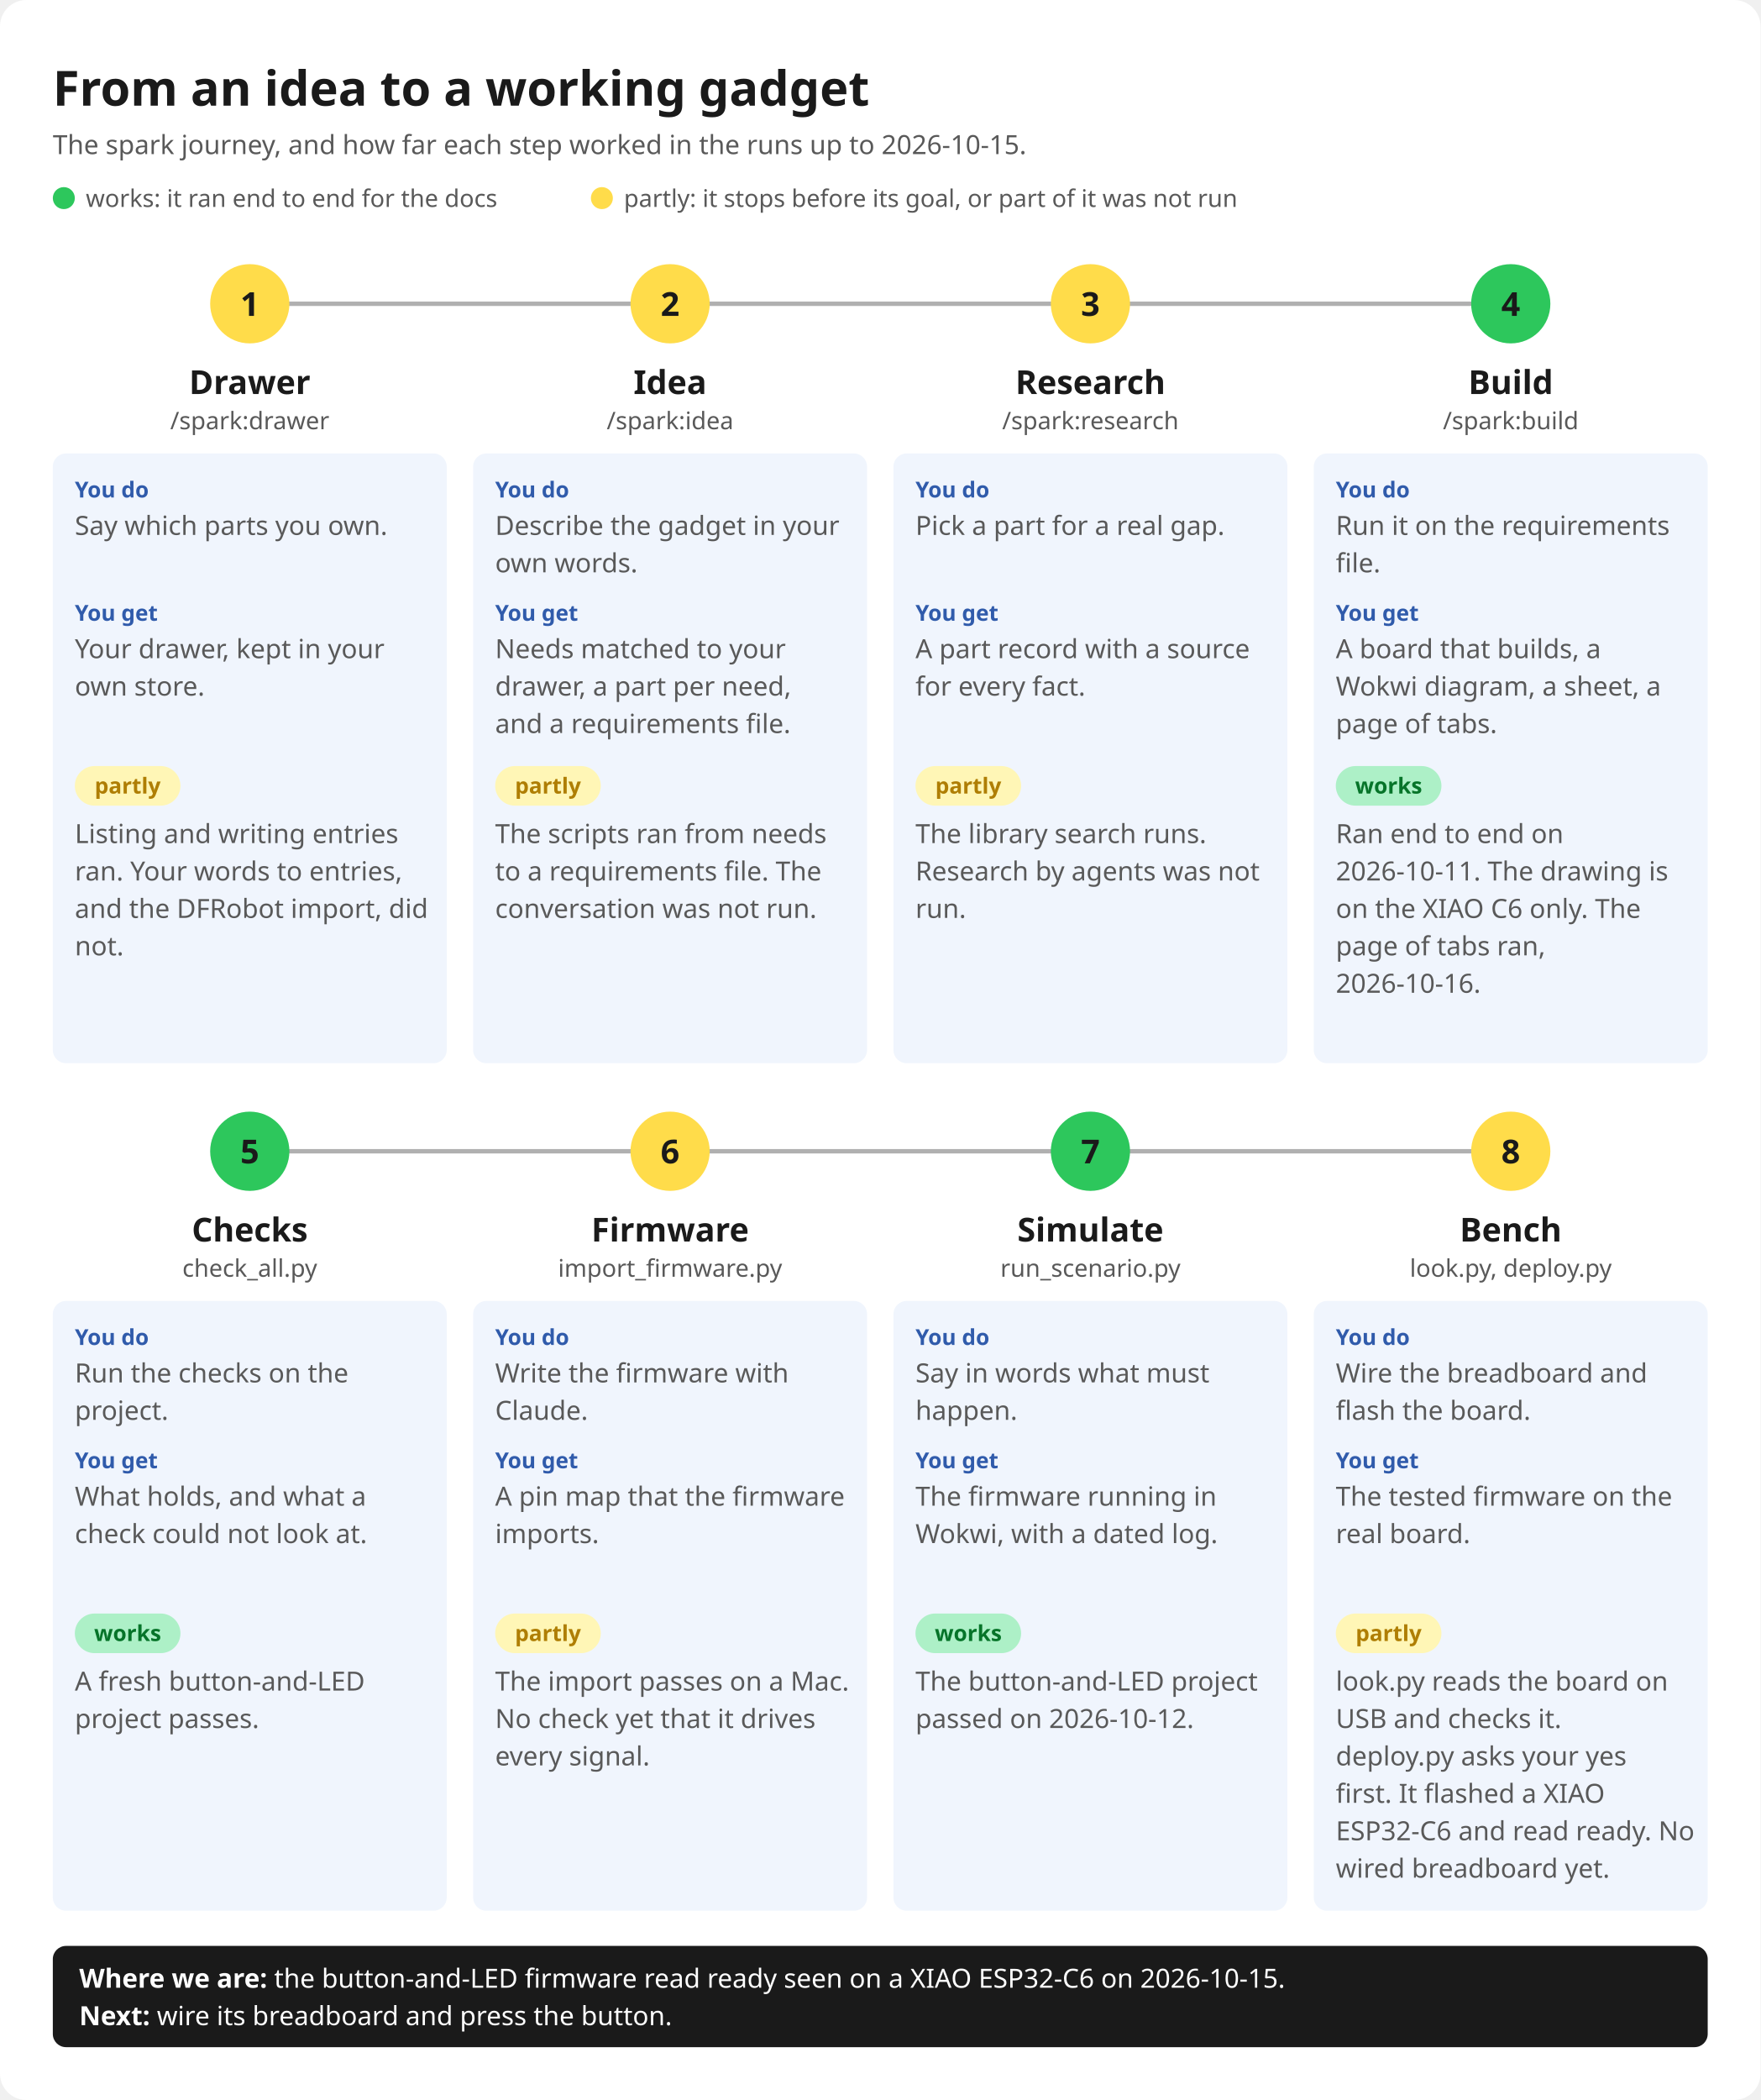
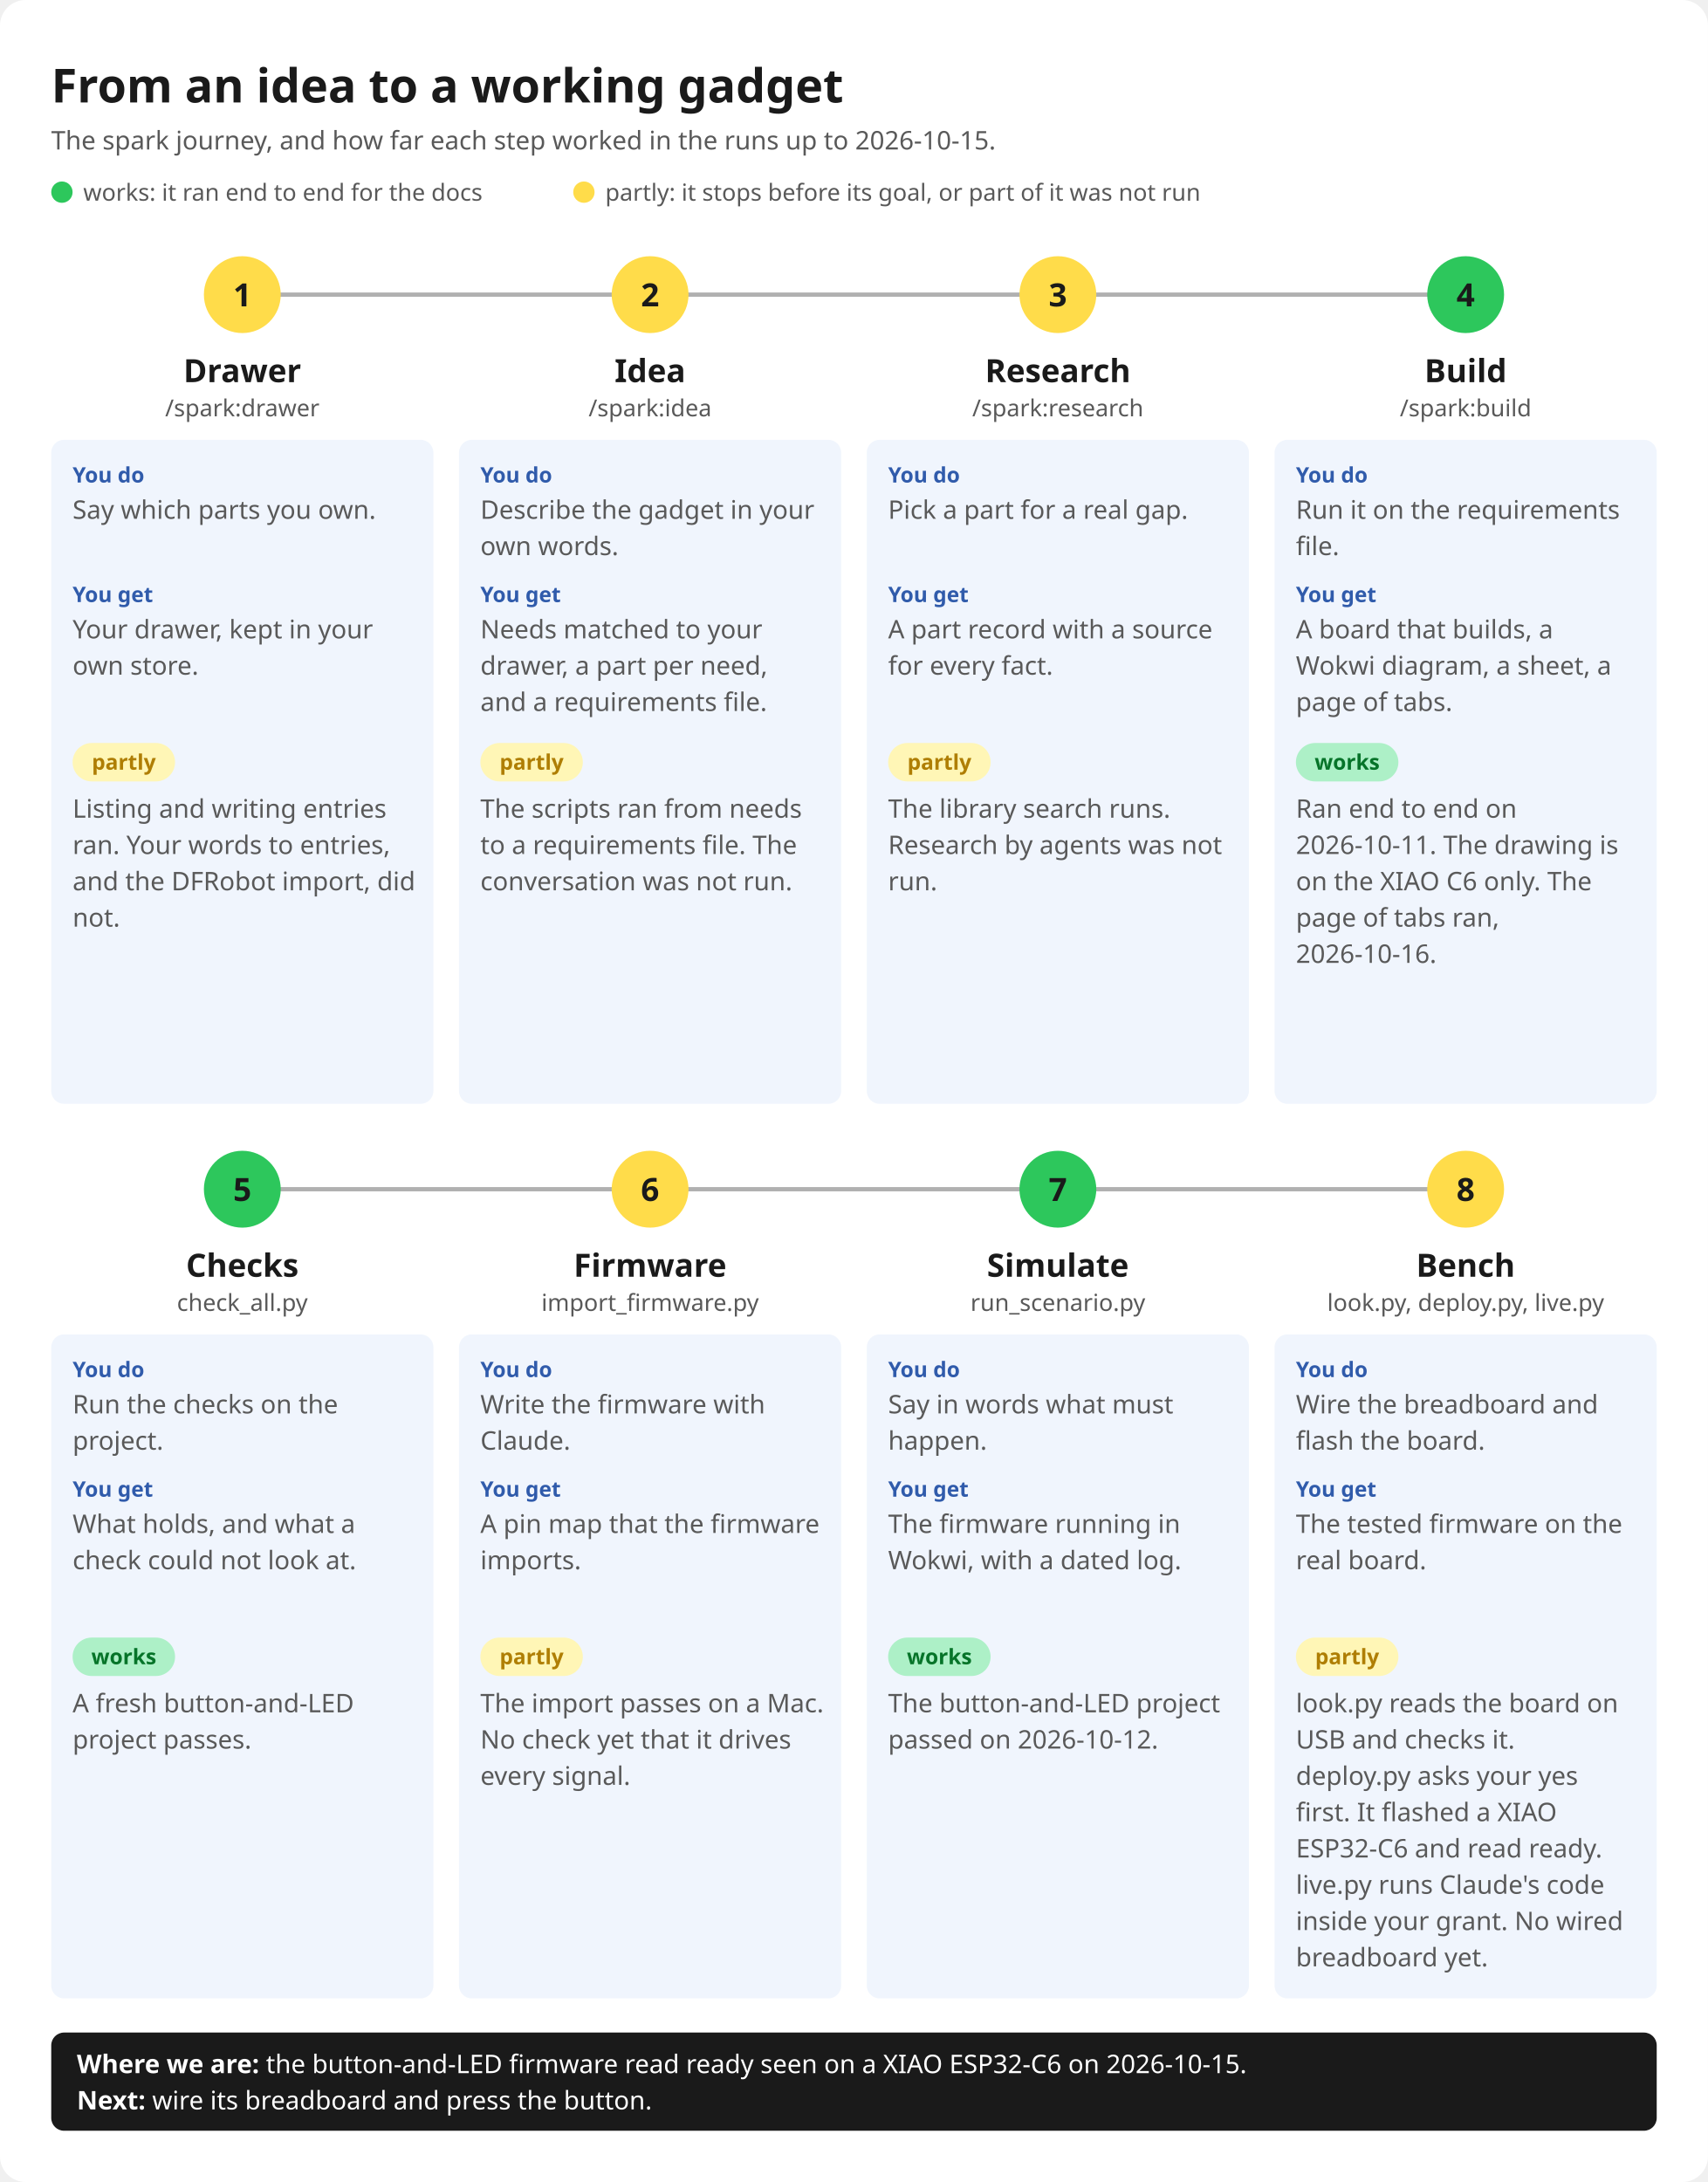
- <svg xmlns="http://www.w3.org/2000/svg" viewBox="0 0 1600 1908" width="1600" height="1908" font-family="'Noto Sans', 'Helvetica Neue', Helvetica, Arial, sans-serif">
-   <rect width="1600" height="1908" rx="24" fill="#ffffff" />
+ <svg xmlns="http://www.w3.org/2000/svg" viewBox="0 0 1600 2044" width="1600" height="2044" font-family="'Noto Sans', 'Helvetica Neue', Helvetica, Arial, sans-serif">
+   <rect width="1600" height="2044" rx="24" fill="#ffffff" />
  <text x="48" y="96" font-size="44" font-weight="bold" fill="#1a1a1a" text-anchor="start">From an idea to a working gadget</text>
  <text x="48" y="140" font-size="24" font-weight="normal" fill="#595959" text-anchor="start">The spark journey, and how far each step worked in the runs up to 2026-10-15.</text>
  <circle cx="58" cy="180" r="10" fill="#2dc75c" />
  <text x="78" y="188" font-size="22" font-weight="normal" fill="#595959" text-anchor="start">works: it ran end to end for the docs</text>
  <circle cx="547" cy="180" r="10" fill="#ffdc4a" />
  <text x="567" y="188" font-size="22" font-weight="normal" fill="#595959" text-anchor="start">partly: it stops before its goal, or part of it was not run</text>
  <line x1="227" y1="276" x2="1373" y2="276" stroke="#b0b0b0" stroke-width="4" />
  <circle cx="227" cy="276" r="36" fill="#ffdc4a" />
  <text x="227" y="287" font-size="30" font-weight="bold" fill="#1a1a1a" text-anchor="middle">1</text>
  <text x="227" y="358" font-size="30" font-weight="bold" fill="#1a1a1a" text-anchor="middle">Drawer</text>
  <text x="227" y="390" font-size="22" font-weight="normal" fill="#595959" text-anchor="middle">/spark:drawer</text>
-   <rect x="48" y="412" width="358" height="554" rx="12" fill="#f0f5fd" />
+   <rect x="48" y="412" width="358" height="622" rx="12" fill="#f0f5fd" />
  <text x="68" y="452" font-size="20" font-weight="bold" fill="#305bab" text-anchor="start">You do</text>
  <text x="68" y="486" font-size="24" font-weight="normal" fill="#595959" text-anchor="start">Say which parts you own.</text>
  <text x="68" y="564" font-size="20" font-weight="bold" fill="#305bab" text-anchor="start">You get</text>
  <text x="68" y="598" font-size="24" font-weight="normal" fill="#595959" text-anchor="start">Your drawer, kept in your</text>
  <text x="68" y="632" font-size="24" font-weight="normal" fill="#595959" text-anchor="start">own store.</text>
  <rect x="68" y="696" width="96" height="36" rx="18" fill="#fff6b6" />
  <text x="116" y="721" font-size="20" font-weight="bold" fill="#af7e04" text-anchor="middle">partly</text>
  <text x="68" y="766" font-size="24" font-weight="normal" fill="#595959" text-anchor="start">Listing and writing entries</text>
  <text x="68" y="800" font-size="24" font-weight="normal" fill="#595959" text-anchor="start">ran. Your words to entries,</text>
  <text x="68" y="834" font-size="24" font-weight="normal" fill="#595959" text-anchor="start">and the DFRobot import, did</text>
  <text x="68" y="868" font-size="24" font-weight="normal" fill="#595959" text-anchor="start">not.</text>
  <circle cx="609" cy="276" r="36" fill="#ffdc4a" />
  <text x="609" y="287" font-size="30" font-weight="bold" fill="#1a1a1a" text-anchor="middle">2</text>
  <text x="609" y="358" font-size="30" font-weight="bold" fill="#1a1a1a" text-anchor="middle">Idea</text>
  <text x="609" y="390" font-size="22" font-weight="normal" fill="#595959" text-anchor="middle">/spark:idea</text>
-   <rect x="430" y="412" width="358" height="554" rx="12" fill="#f0f5fd" />
+   <rect x="430" y="412" width="358" height="622" rx="12" fill="#f0f5fd" />
  <text x="450" y="452" font-size="20" font-weight="bold" fill="#305bab" text-anchor="start">You do</text>
  <text x="450" y="486" font-size="24" font-weight="normal" fill="#595959" text-anchor="start">Describe the gadget in your</text>
  <text x="450" y="520" font-size="24" font-weight="normal" fill="#595959" text-anchor="start">own words.</text>
  <text x="450" y="564" font-size="20" font-weight="bold" fill="#305bab" text-anchor="start">You get</text>
  <text x="450" y="598" font-size="24" font-weight="normal" fill="#595959" text-anchor="start">Needs matched to your</text>
  <text x="450" y="632" font-size="24" font-weight="normal" fill="#595959" text-anchor="start">drawer, a part per need,</text>
  <text x="450" y="666" font-size="24" font-weight="normal" fill="#595959" text-anchor="start">and a requirements file.</text>
  <rect x="450" y="696" width="96" height="36" rx="18" fill="#fff6b6" />
  <text x="498" y="721" font-size="20" font-weight="bold" fill="#af7e04" text-anchor="middle">partly</text>
  <text x="450" y="766" font-size="24" font-weight="normal" fill="#595959" text-anchor="start">The scripts ran from needs</text>
  <text x="450" y="800" font-size="24" font-weight="normal" fill="#595959" text-anchor="start">to a requirements file. The</text>
  <text x="450" y="834" font-size="24" font-weight="normal" fill="#595959" text-anchor="start">conversation was not run.</text>
  <circle cx="991" cy="276" r="36" fill="#ffdc4a" />
  <text x="991" y="287" font-size="30" font-weight="bold" fill="#1a1a1a" text-anchor="middle">3</text>
  <text x="991" y="358" font-size="30" font-weight="bold" fill="#1a1a1a" text-anchor="middle">Research</text>
  <text x="991" y="390" font-size="22" font-weight="normal" fill="#595959" text-anchor="middle">/spark:research</text>
-   <rect x="812" y="412" width="358" height="554" rx="12" fill="#f0f5fd" />
+   <rect x="812" y="412" width="358" height="622" rx="12" fill="#f0f5fd" />
  <text x="832" y="452" font-size="20" font-weight="bold" fill="#305bab" text-anchor="start">You do</text>
  <text x="832" y="486" font-size="24" font-weight="normal" fill="#595959" text-anchor="start">Pick a part for a real gap.</text>
  <text x="832" y="564" font-size="20" font-weight="bold" fill="#305bab" text-anchor="start">You get</text>
  <text x="832" y="598" font-size="24" font-weight="normal" fill="#595959" text-anchor="start">A part record with a source</text>
  <text x="832" y="632" font-size="24" font-weight="normal" fill="#595959" text-anchor="start">for every fact.</text>
  <rect x="832" y="696" width="96" height="36" rx="18" fill="#fff6b6" />
  <text x="880" y="721" font-size="20" font-weight="bold" fill="#af7e04" text-anchor="middle">partly</text>
  <text x="832" y="766" font-size="24" font-weight="normal" fill="#595959" text-anchor="start">The library search runs.</text>
  <text x="832" y="800" font-size="24" font-weight="normal" fill="#595959" text-anchor="start">Research by agents was not</text>
  <text x="832" y="834" font-size="24" font-weight="normal" fill="#595959" text-anchor="start">run.</text>
  <circle cx="1373" cy="276" r="36" fill="#2dc75c" />
  <text x="1373" y="287" font-size="30" font-weight="bold" fill="#1a1a1a" text-anchor="middle">4</text>
  <text x="1373" y="358" font-size="30" font-weight="bold" fill="#1a1a1a" text-anchor="middle">Build</text>
  <text x="1373" y="390" font-size="22" font-weight="normal" fill="#595959" text-anchor="middle">/spark:build</text>
-   <rect x="1194" y="412" width="358" height="554" rx="12" fill="#f0f5fd" />
+   <rect x="1194" y="412" width="358" height="622" rx="12" fill="#f0f5fd" />
  <text x="1214" y="452" font-size="20" font-weight="bold" fill="#305bab" text-anchor="start">You do</text>
  <text x="1214" y="486" font-size="24" font-weight="normal" fill="#595959" text-anchor="start">Run it on the requirements</text>
  <text x="1214" y="520" font-size="24" font-weight="normal" fill="#595959" text-anchor="start">file.</text>
  <text x="1214" y="564" font-size="20" font-weight="bold" fill="#305bab" text-anchor="start">You get</text>
  <text x="1214" y="598" font-size="24" font-weight="normal" fill="#595959" text-anchor="start">A board that builds, a</text>
  <text x="1214" y="632" font-size="24" font-weight="normal" fill="#595959" text-anchor="start">Wokwi diagram, a sheet, a</text>
  <text x="1214" y="666" font-size="24" font-weight="normal" fill="#595959" text-anchor="start">page of tabs.</text>
  <rect x="1214" y="696" width="96" height="36" rx="18" fill="#adf0c7" />
  <text x="1262" y="721" font-size="20" font-weight="bold" fill="#067429" text-anchor="middle">works</text>
  <text x="1214" y="766" font-size="24" font-weight="normal" fill="#595959" text-anchor="start">Ran end to end on</text>
  <text x="1214" y="800" font-size="24" font-weight="normal" fill="#595959" text-anchor="start">2026-10-11. The drawing is</text>
  <text x="1214" y="834" font-size="24" font-weight="normal" fill="#595959" text-anchor="start">on the XIAO C6 only. The</text>
  <text x="1214" y="868" font-size="24" font-weight="normal" fill="#595959" text-anchor="start">page of tabs ran,</text>
  <text x="1214" y="902" font-size="24" font-weight="normal" fill="#595959" text-anchor="start">2026-10-16.</text>
-   <line x1="227" y1="1046" x2="1373" y2="1046" stroke="#b0b0b0" stroke-width="4" />
-   <circle cx="227" cy="1046" r="36" fill="#2dc75c" />
-   <text x="227" y="1057" font-size="30" font-weight="bold" fill="#1a1a1a" text-anchor="middle">5</text>
-   <text x="227" y="1128" font-size="30" font-weight="bold" fill="#1a1a1a" text-anchor="middle">Checks</text>
-   <text x="227" y="1160" font-size="22" font-weight="normal" fill="#595959" text-anchor="middle">check_all.py</text>
-   <rect x="48" y="1182" width="358" height="554" rx="12" fill="#f0f5fd" />
-   <text x="68" y="1222" font-size="20" font-weight="bold" fill="#305bab" text-anchor="start">You do</text>
-   <text x="68" y="1256" font-size="24" font-weight="normal" fill="#595959" text-anchor="start">Run the checks on the</text>
-   <text x="68" y="1290" font-size="24" font-weight="normal" fill="#595959" text-anchor="start">project.</text>
-   <text x="68" y="1334" font-size="20" font-weight="bold" fill="#305bab" text-anchor="start">You get</text>
-   <text x="68" y="1368" font-size="24" font-weight="normal" fill="#595959" text-anchor="start">What holds, and what a</text>
-   <text x="68" y="1402" font-size="24" font-weight="normal" fill="#595959" text-anchor="start">check could not look at.</text>
-   <rect x="68" y="1466" width="96" height="36" rx="18" fill="#adf0c7" />
-   <text x="116" y="1491" font-size="20" font-weight="bold" fill="#067429" text-anchor="middle">works</text>
-   <text x="68" y="1536" font-size="24" font-weight="normal" fill="#595959" text-anchor="start">A fresh button-and-LED</text>
-   <text x="68" y="1570" font-size="24" font-weight="normal" fill="#595959" text-anchor="start">project passes.</text>
-   <circle cx="609" cy="1046" r="36" fill="#ffdc4a" />
-   <text x="609" y="1057" font-size="30" font-weight="bold" fill="#1a1a1a" text-anchor="middle">6</text>
-   <text x="609" y="1128" font-size="30" font-weight="bold" fill="#1a1a1a" text-anchor="middle">Firmware</text>
-   <text x="609" y="1160" font-size="22" font-weight="normal" fill="#595959" text-anchor="middle">import_firmware.py</text>
-   <rect x="430" y="1182" width="358" height="554" rx="12" fill="#f0f5fd" />
-   <text x="450" y="1222" font-size="20" font-weight="bold" fill="#305bab" text-anchor="start">You do</text>
-   <text x="450" y="1256" font-size="24" font-weight="normal" fill="#595959" text-anchor="start">Write the firmware with</text>
-   <text x="450" y="1290" font-size="24" font-weight="normal" fill="#595959" text-anchor="start">Claude.</text>
-   <text x="450" y="1334" font-size="20" font-weight="bold" fill="#305bab" text-anchor="start">You get</text>
-   <text x="450" y="1368" font-size="24" font-weight="normal" fill="#595959" text-anchor="start">A pin map that the firmware</text>
-   <text x="450" y="1402" font-size="24" font-weight="normal" fill="#595959" text-anchor="start">imports.</text>
-   <rect x="450" y="1466" width="96" height="36" rx="18" fill="#fff6b6" />
-   <text x="498" y="1491" font-size="20" font-weight="bold" fill="#af7e04" text-anchor="middle">partly</text>
-   <text x="450" y="1536" font-size="24" font-weight="normal" fill="#595959" text-anchor="start">The import passes on a Mac.</text>
-   <text x="450" y="1570" font-size="24" font-weight="normal" fill="#595959" text-anchor="start">No check yet that it drives</text>
-   <text x="450" y="1604" font-size="24" font-weight="normal" fill="#595959" text-anchor="start">every signal.</text>
-   <circle cx="991" cy="1046" r="36" fill="#2dc75c" />
-   <text x="991" y="1057" font-size="30" font-weight="bold" fill="#1a1a1a" text-anchor="middle">7</text>
-   <text x="991" y="1128" font-size="30" font-weight="bold" fill="#1a1a1a" text-anchor="middle">Simulate</text>
-   <text x="991" y="1160" font-size="22" font-weight="normal" fill="#595959" text-anchor="middle">run_scenario.py</text>
-   <rect x="812" y="1182" width="358" height="554" rx="12" fill="#f0f5fd" />
-   <text x="832" y="1222" font-size="20" font-weight="bold" fill="#305bab" text-anchor="start">You do</text>
-   <text x="832" y="1256" font-size="24" font-weight="normal" fill="#595959" text-anchor="start">Say in words what must</text>
-   <text x="832" y="1290" font-size="24" font-weight="normal" fill="#595959" text-anchor="start">happen.</text>
-   <text x="832" y="1334" font-size="20" font-weight="bold" fill="#305bab" text-anchor="start">You get</text>
-   <text x="832" y="1368" font-size="24" font-weight="normal" fill="#595959" text-anchor="start">The firmware running in</text>
-   <text x="832" y="1402" font-size="24" font-weight="normal" fill="#595959" text-anchor="start">Wokwi, with a dated log.</text>
-   <rect x="832" y="1466" width="96" height="36" rx="18" fill="#adf0c7" />
-   <text x="880" y="1491" font-size="20" font-weight="bold" fill="#067429" text-anchor="middle">works</text>
-   <text x="832" y="1536" font-size="24" font-weight="normal" fill="#595959" text-anchor="start">The button-and-LED project</text>
-   <text x="832" y="1570" font-size="24" font-weight="normal" fill="#595959" text-anchor="start">passed on 2026-10-12.</text>
-   <circle cx="1373" cy="1046" r="36" fill="#ffdc4a" />
-   <text x="1373" y="1057" font-size="30" font-weight="bold" fill="#1a1a1a" text-anchor="middle">8</text>
-   <text x="1373" y="1128" font-size="30" font-weight="bold" fill="#1a1a1a" text-anchor="middle">Bench</text>
-   <text x="1373" y="1160" font-size="22" font-weight="normal" fill="#595959" text-anchor="middle">look.py, deploy.py</text>
-   <rect x="1194" y="1182" width="358" height="554" rx="12" fill="#f0f5fd" />
-   <text x="1214" y="1222" font-size="20" font-weight="bold" fill="#305bab" text-anchor="start">You do</text>
-   <text x="1214" y="1256" font-size="24" font-weight="normal" fill="#595959" text-anchor="start">Wire the breadboard and</text>
-   <text x="1214" y="1290" font-size="24" font-weight="normal" fill="#595959" text-anchor="start">flash the board.</text>
-   <text x="1214" y="1334" font-size="20" font-weight="bold" fill="#305bab" text-anchor="start">You get</text>
-   <text x="1214" y="1368" font-size="24" font-weight="normal" fill="#595959" text-anchor="start">The tested firmware on the</text>
-   <text x="1214" y="1402" font-size="24" font-weight="normal" fill="#595959" text-anchor="start">real board.</text>
-   <rect x="1214" y="1466" width="96" height="36" rx="18" fill="#fff6b6" />
-   <text x="1262" y="1491" font-size="20" font-weight="bold" fill="#af7e04" text-anchor="middle">partly</text>
-   <text x="1214" y="1536" font-size="24" font-weight="normal" fill="#595959" text-anchor="start">look.py reads the board on</text>
-   <text x="1214" y="1570" font-size="24" font-weight="normal" fill="#595959" text-anchor="start">USB and checks it.</text>
-   <text x="1214" y="1604" font-size="24" font-weight="normal" fill="#595959" text-anchor="start">deploy.py asks your yes</text>
-   <text x="1214" y="1638" font-size="24" font-weight="normal" fill="#595959" text-anchor="start">first. It flashed a XIAO</text>
-   <text x="1214" y="1672" font-size="24" font-weight="normal" fill="#595959" text-anchor="start">ESP32-C6 and read ready. No</text>
-   <text x="1214" y="1706" font-size="24" font-weight="normal" fill="#595959" text-anchor="start">wired breadboard yet.</text>
-   <rect x="48" y="1768" width="1504" height="92" rx="12" fill="#1a1a1a" />
-   <text x="72" y="1806" font-size="24" fill="#ffffff">
+   <line x1="227" y1="1114" x2="1373" y2="1114" stroke="#b0b0b0" stroke-width="4" />
+   <circle cx="227" cy="1114" r="36" fill="#2dc75c" />
+   <text x="227" y="1125" font-size="30" font-weight="bold" fill="#1a1a1a" text-anchor="middle">5</text>
+   <text x="227" y="1196" font-size="30" font-weight="bold" fill="#1a1a1a" text-anchor="middle">Checks</text>
+   <text x="227" y="1228" font-size="22" font-weight="normal" fill="#595959" text-anchor="middle">check_all.py</text>
+   <rect x="48" y="1250" width="358" height="622" rx="12" fill="#f0f5fd" />
+   <text x="68" y="1290" font-size="20" font-weight="bold" fill="#305bab" text-anchor="start">You do</text>
+   <text x="68" y="1324" font-size="24" font-weight="normal" fill="#595959" text-anchor="start">Run the checks on the</text>
+   <text x="68" y="1358" font-size="24" font-weight="normal" fill="#595959" text-anchor="start">project.</text>
+   <text x="68" y="1402" font-size="20" font-weight="bold" fill="#305bab" text-anchor="start">You get</text>
+   <text x="68" y="1436" font-size="24" font-weight="normal" fill="#595959" text-anchor="start">What holds, and what a</text>
+   <text x="68" y="1470" font-size="24" font-weight="normal" fill="#595959" text-anchor="start">check could not look at.</text>
+   <rect x="68" y="1534" width="96" height="36" rx="18" fill="#adf0c7" />
+   <text x="116" y="1559" font-size="20" font-weight="bold" fill="#067429" text-anchor="middle">works</text>
+   <text x="68" y="1604" font-size="24" font-weight="normal" fill="#595959" text-anchor="start">A fresh button-and-LED</text>
+   <text x="68" y="1638" font-size="24" font-weight="normal" fill="#595959" text-anchor="start">project passes.</text>
+   <circle cx="609" cy="1114" r="36" fill="#ffdc4a" />
+   <text x="609" y="1125" font-size="30" font-weight="bold" fill="#1a1a1a" text-anchor="middle">6</text>
+   <text x="609" y="1196" font-size="30" font-weight="bold" fill="#1a1a1a" text-anchor="middle">Firmware</text>
+   <text x="609" y="1228" font-size="22" font-weight="normal" fill="#595959" text-anchor="middle">import_firmware.py</text>
+   <rect x="430" y="1250" width="358" height="622" rx="12" fill="#f0f5fd" />
+   <text x="450" y="1290" font-size="20" font-weight="bold" fill="#305bab" text-anchor="start">You do</text>
+   <text x="450" y="1324" font-size="24" font-weight="normal" fill="#595959" text-anchor="start">Write the firmware with</text>
+   <text x="450" y="1358" font-size="24" font-weight="normal" fill="#595959" text-anchor="start">Claude.</text>
+   <text x="450" y="1402" font-size="20" font-weight="bold" fill="#305bab" text-anchor="start">You get</text>
+   <text x="450" y="1436" font-size="24" font-weight="normal" fill="#595959" text-anchor="start">A pin map that the firmware</text>
+   <text x="450" y="1470" font-size="24" font-weight="normal" fill="#595959" text-anchor="start">imports.</text>
+   <rect x="450" y="1534" width="96" height="36" rx="18" fill="#fff6b6" />
+   <text x="498" y="1559" font-size="20" font-weight="bold" fill="#af7e04" text-anchor="middle">partly</text>
+   <text x="450" y="1604" font-size="24" font-weight="normal" fill="#595959" text-anchor="start">The import passes on a Mac.</text>
+   <text x="450" y="1638" font-size="24" font-weight="normal" fill="#595959" text-anchor="start">No check yet that it drives</text>
+   <text x="450" y="1672" font-size="24" font-weight="normal" fill="#595959" text-anchor="start">every signal.</text>
+   <circle cx="991" cy="1114" r="36" fill="#2dc75c" />
+   <text x="991" y="1125" font-size="30" font-weight="bold" fill="#1a1a1a" text-anchor="middle">7</text>
+   <text x="991" y="1196" font-size="30" font-weight="bold" fill="#1a1a1a" text-anchor="middle">Simulate</text>
+   <text x="991" y="1228" font-size="22" font-weight="normal" fill="#595959" text-anchor="middle">run_scenario.py</text>
+   <rect x="812" y="1250" width="358" height="622" rx="12" fill="#f0f5fd" />
+   <text x="832" y="1290" font-size="20" font-weight="bold" fill="#305bab" text-anchor="start">You do</text>
+   <text x="832" y="1324" font-size="24" font-weight="normal" fill="#595959" text-anchor="start">Say in words what must</text>
+   <text x="832" y="1358" font-size="24" font-weight="normal" fill="#595959" text-anchor="start">happen.</text>
+   <text x="832" y="1402" font-size="20" font-weight="bold" fill="#305bab" text-anchor="start">You get</text>
+   <text x="832" y="1436" font-size="24" font-weight="normal" fill="#595959" text-anchor="start">The firmware running in</text>
+   <text x="832" y="1470" font-size="24" font-weight="normal" fill="#595959" text-anchor="start">Wokwi, with a dated log.</text>
+   <rect x="832" y="1534" width="96" height="36" rx="18" fill="#adf0c7" />
+   <text x="880" y="1559" font-size="20" font-weight="bold" fill="#067429" text-anchor="middle">works</text>
+   <text x="832" y="1604" font-size="24" font-weight="normal" fill="#595959" text-anchor="start">The button-and-LED project</text>
+   <text x="832" y="1638" font-size="24" font-weight="normal" fill="#595959" text-anchor="start">passed on 2026-10-12.</text>
+   <circle cx="1373" cy="1114" r="36" fill="#ffdc4a" />
+   <text x="1373" y="1125" font-size="30" font-weight="bold" fill="#1a1a1a" text-anchor="middle">8</text>
+   <text x="1373" y="1196" font-size="30" font-weight="bold" fill="#1a1a1a" text-anchor="middle">Bench</text>
+   <text x="1373" y="1228" font-size="22" font-weight="normal" fill="#595959" text-anchor="middle">look.py, deploy.py, live.py</text>
+   <rect x="1194" y="1250" width="358" height="622" rx="12" fill="#f0f5fd" />
+   <text x="1214" y="1290" font-size="20" font-weight="bold" fill="#305bab" text-anchor="start">You do</text>
+   <text x="1214" y="1324" font-size="24" font-weight="normal" fill="#595959" text-anchor="start">Wire the breadboard and</text>
+   <text x="1214" y="1358" font-size="24" font-weight="normal" fill="#595959" text-anchor="start">flash the board.</text>
+   <text x="1214" y="1402" font-size="20" font-weight="bold" fill="#305bab" text-anchor="start">You get</text>
+   <text x="1214" y="1436" font-size="24" font-weight="normal" fill="#595959" text-anchor="start">The tested firmware on the</text>
+   <text x="1214" y="1470" font-size="24" font-weight="normal" fill="#595959" text-anchor="start">real board.</text>
+   <rect x="1214" y="1534" width="96" height="36" rx="18" fill="#fff6b6" />
+   <text x="1262" y="1559" font-size="20" font-weight="bold" fill="#af7e04" text-anchor="middle">partly</text>
+   <text x="1214" y="1604" font-size="24" font-weight="normal" fill="#595959" text-anchor="start">look.py reads the board on</text>
+   <text x="1214" y="1638" font-size="24" font-weight="normal" fill="#595959" text-anchor="start">USB and checks it.</text>
+   <text x="1214" y="1672" font-size="24" font-weight="normal" fill="#595959" text-anchor="start">deploy.py asks your yes</text>
+   <text x="1214" y="1706" font-size="24" font-weight="normal" fill="#595959" text-anchor="start">first. It flashed a XIAO</text>
+   <text x="1214" y="1740" font-size="24" font-weight="normal" fill="#595959" text-anchor="start">ESP32-C6 and read ready.</text>
+   <text x="1214" y="1774" font-size="24" font-weight="normal" fill="#595959" text-anchor="start">live.py runs Claude's code</text>
+   <text x="1214" y="1808" font-size="24" font-weight="normal" fill="#595959" text-anchor="start">inside your grant. No wired</text>
+   <text x="1214" y="1842" font-size="24" font-weight="normal" fill="#595959" text-anchor="start">breadboard yet.</text>
+   <rect x="48" y="1904" width="1504" height="92" rx="12" fill="#1a1a1a" />
+   <text x="72" y="1942" font-size="24" fill="#ffffff">
    <tspan font-weight="bold">Where we are:</tspan> the button-and-LED firmware read ready seen on a XIAO ESP32-C6 on 2026-10-15.</text>
-   <text x="72" y="1840" font-size="24" fill="#ffffff">
+   <text x="72" y="1976" font-size="24" fill="#ffffff">
    <tspan font-weight="bold">Next:</tspan> wire its breadboard and press the button.</text>
</svg>
